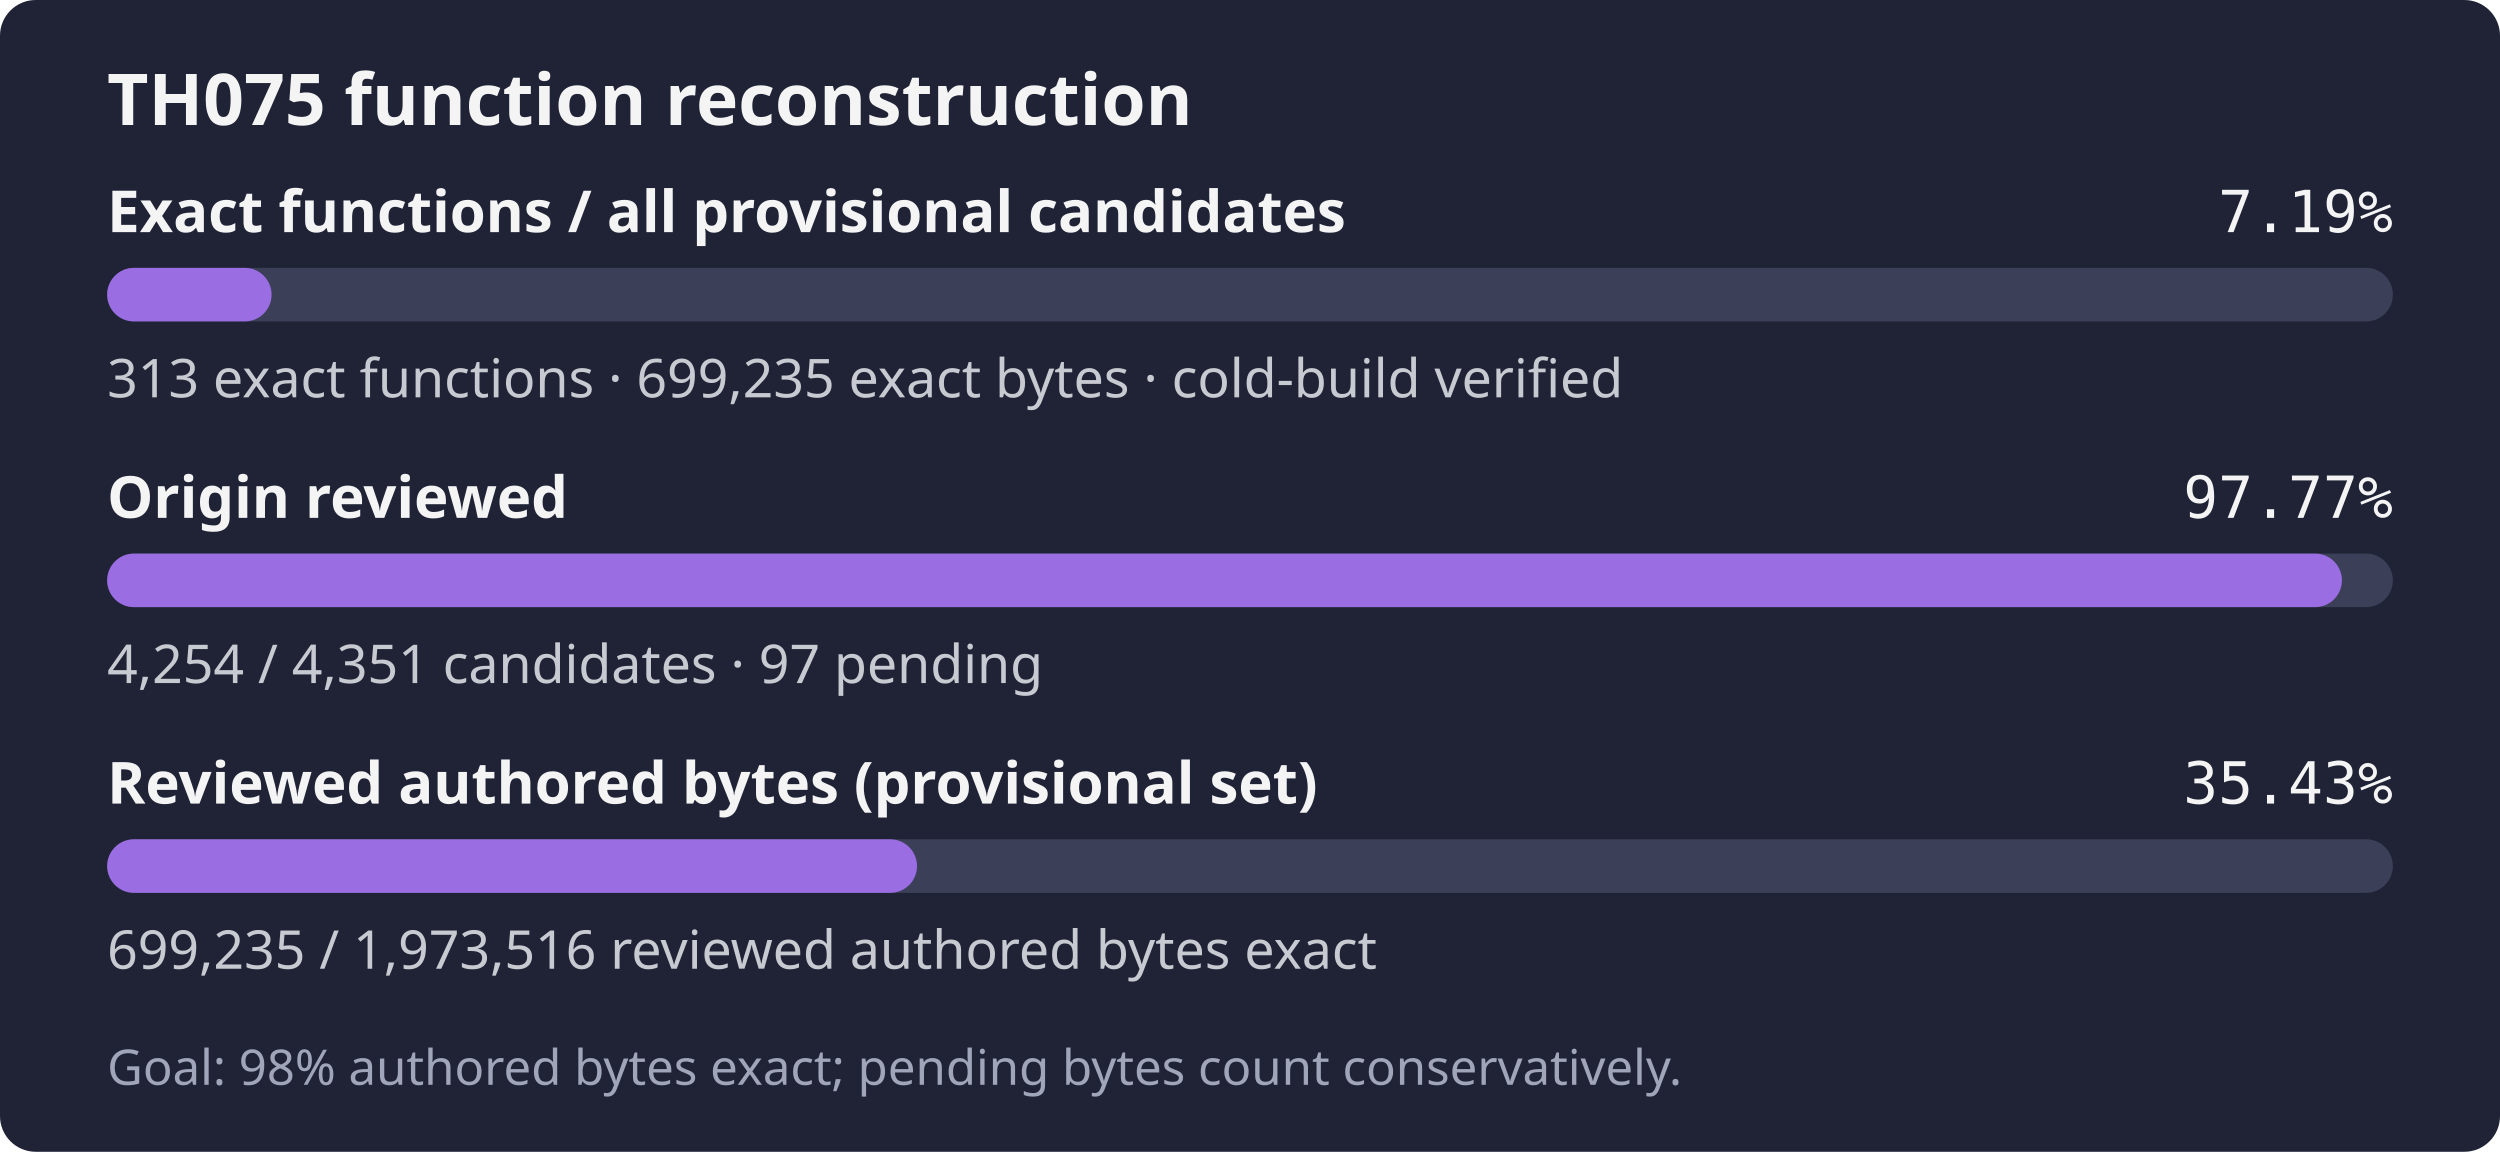
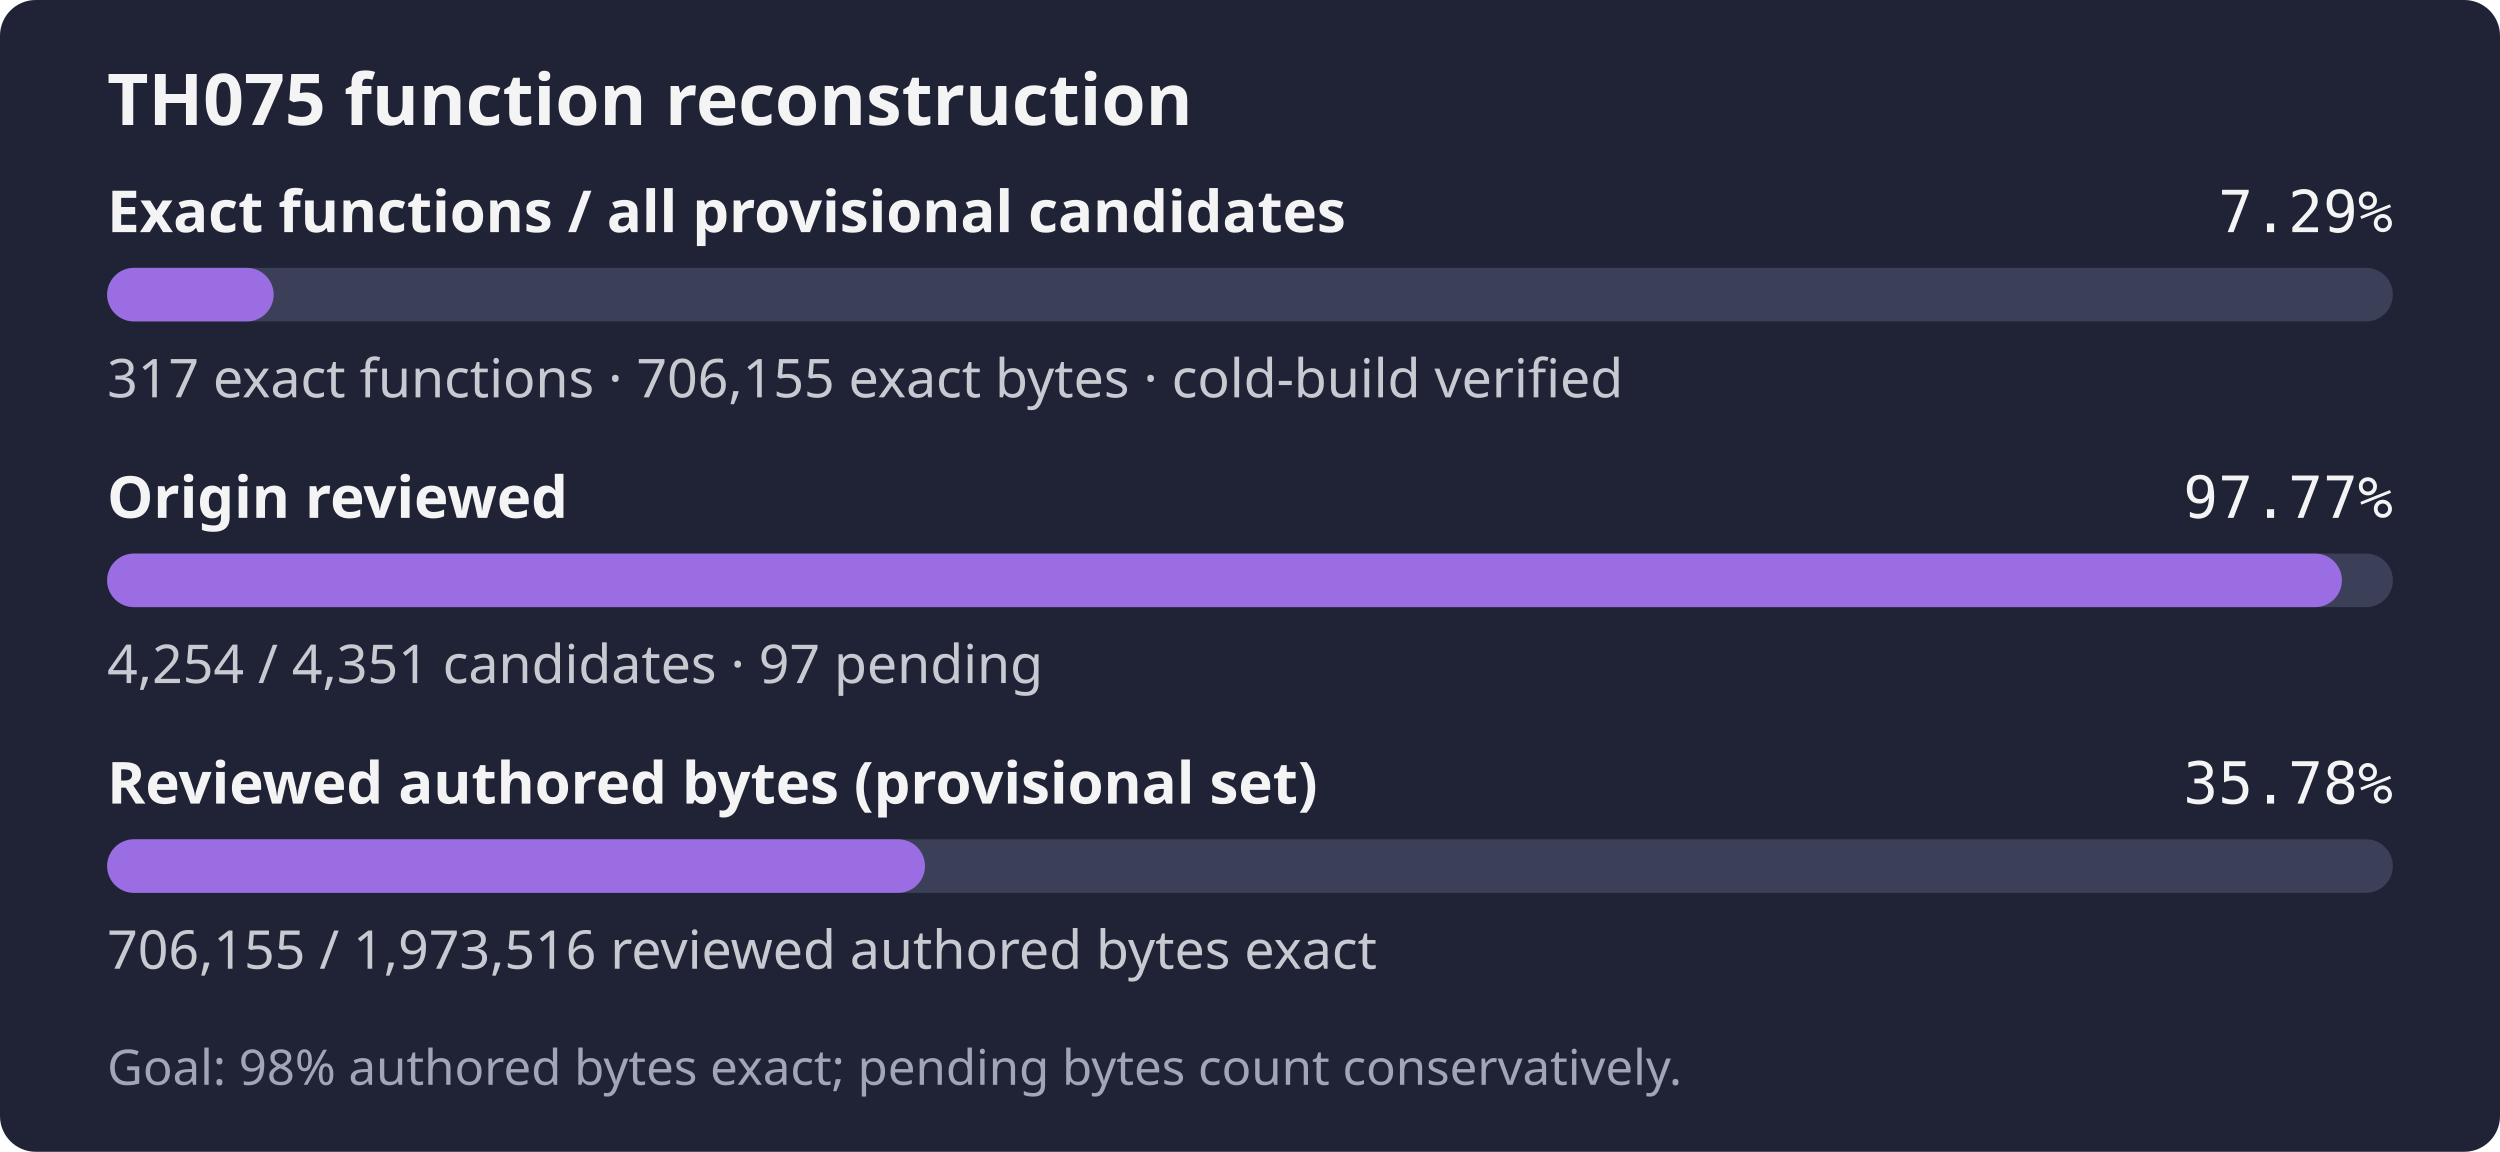
- <svg xmlns="http://www.w3.org/2000/svg" width="560" height="258" role="img" aria-label="TH075: 313 exact functions, 699,235 exact bytes; 4,254 of 4,351 candidates reviewed; Goal: 98% authored bytes exact; pending bytes count conservatively.">
+ <svg xmlns="http://www.w3.org/2000/svg" width="560" height="258" role="img" aria-label="TH075: 317 exact functions, 706,155 exact bytes; 4,254 of 4,351 candidates reviewed; Goal: 98% authored bytes exact; pending bytes count conservatively.">
  <rect width="560" height="258" rx="8" fill="#1f2335" />
  <text x="24" y="28" fill="#f4f4f5" font-family="sans-serif" font-size="16" font-weight="600">TH075 function reconstruction</text>
  <text x="24" y="52" fill="#f4f4f5" font-family="sans-serif" font-size="13" font-weight="600">Exact functions / all provisional candidates</text>
-   <text x="536" y="52" fill="#f4f4f5" text-anchor="end" font-family="monospace" font-size="13">7.19%</text>
+   <text x="536" y="52" fill="#f4f4f5" text-anchor="end" font-family="monospace" font-size="13">7.29%</text>
  <rect x="24" y="60" width="512" height="12" rx="6" fill="#3b4058" />
-   <rect x="24" y="60" width="36.83" height="12" rx="6" fill="#9b6de3" />
-   <text x="24" y="89" fill="#c8cad2" font-family="sans-serif" font-size="12">313 exact functions · 699,235 exact bytes · cold-build verified</text>
+   <rect x="24" y="60" width="37.30" height="12" rx="6" fill="#9b6de3" />
+   <text x="24" y="89" fill="#c8cad2" font-family="sans-serif" font-size="12">317 exact functions · 706,155 exact bytes · cold-build verified</text>
  <text x="24" y="116" fill="#f4f4f5" font-family="sans-serif" font-size="13" font-weight="600">Origin reviewed</text>
  <text x="536" y="116" fill="#f4f4f5" text-anchor="end" font-family="monospace" font-size="13">97.77%</text>
  <rect x="24" y="124" width="512" height="12" rx="6" fill="#3b4058" />
  <rect x="24" y="124" width="500.59" height="12" rx="6" fill="#9b6de3" />
  <text x="24" y="153" fill="#c8cad2" font-family="sans-serif" font-size="12">4,254 / 4,351 candidates · 97 pending</text>
  <text x="24" y="180" fill="#f4f4f5" font-family="sans-serif" font-size="13" font-weight="600">Reviewed authored bytes (provisional set)</text>
-   <text x="536" y="180" fill="#f4f4f5" text-anchor="end" font-family="monospace" font-size="13">35.43%</text>
+   <text x="536" y="180" fill="#f4f4f5" text-anchor="end" font-family="monospace" font-size="13">35.78%</text>
  <rect x="24" y="188" width="512" height="12" rx="6" fill="#3b4058" />
-   <rect x="24" y="188" width="181.41" height="12" rx="6" fill="#9b6de3" />
-   <text x="24" y="217" fill="#c8cad2" font-family="sans-serif" font-size="12">699,235 / 1,973,516 reviewed authored bytes exact</text>
+   <rect x="24" y="188" width="183.20" height="12" rx="6" fill="#9b6de3" />
+   <text x="24" y="217" fill="#c8cad2" font-family="sans-serif" font-size="12">706,155 / 1,973,516 reviewed authored bytes exact</text>
  <text x="24" y="243" fill="#a0a5ba" font-family="sans-serif" font-size="11">Goal: 98% authored bytes exact; pending bytes count conservatively.</text>
</svg>
